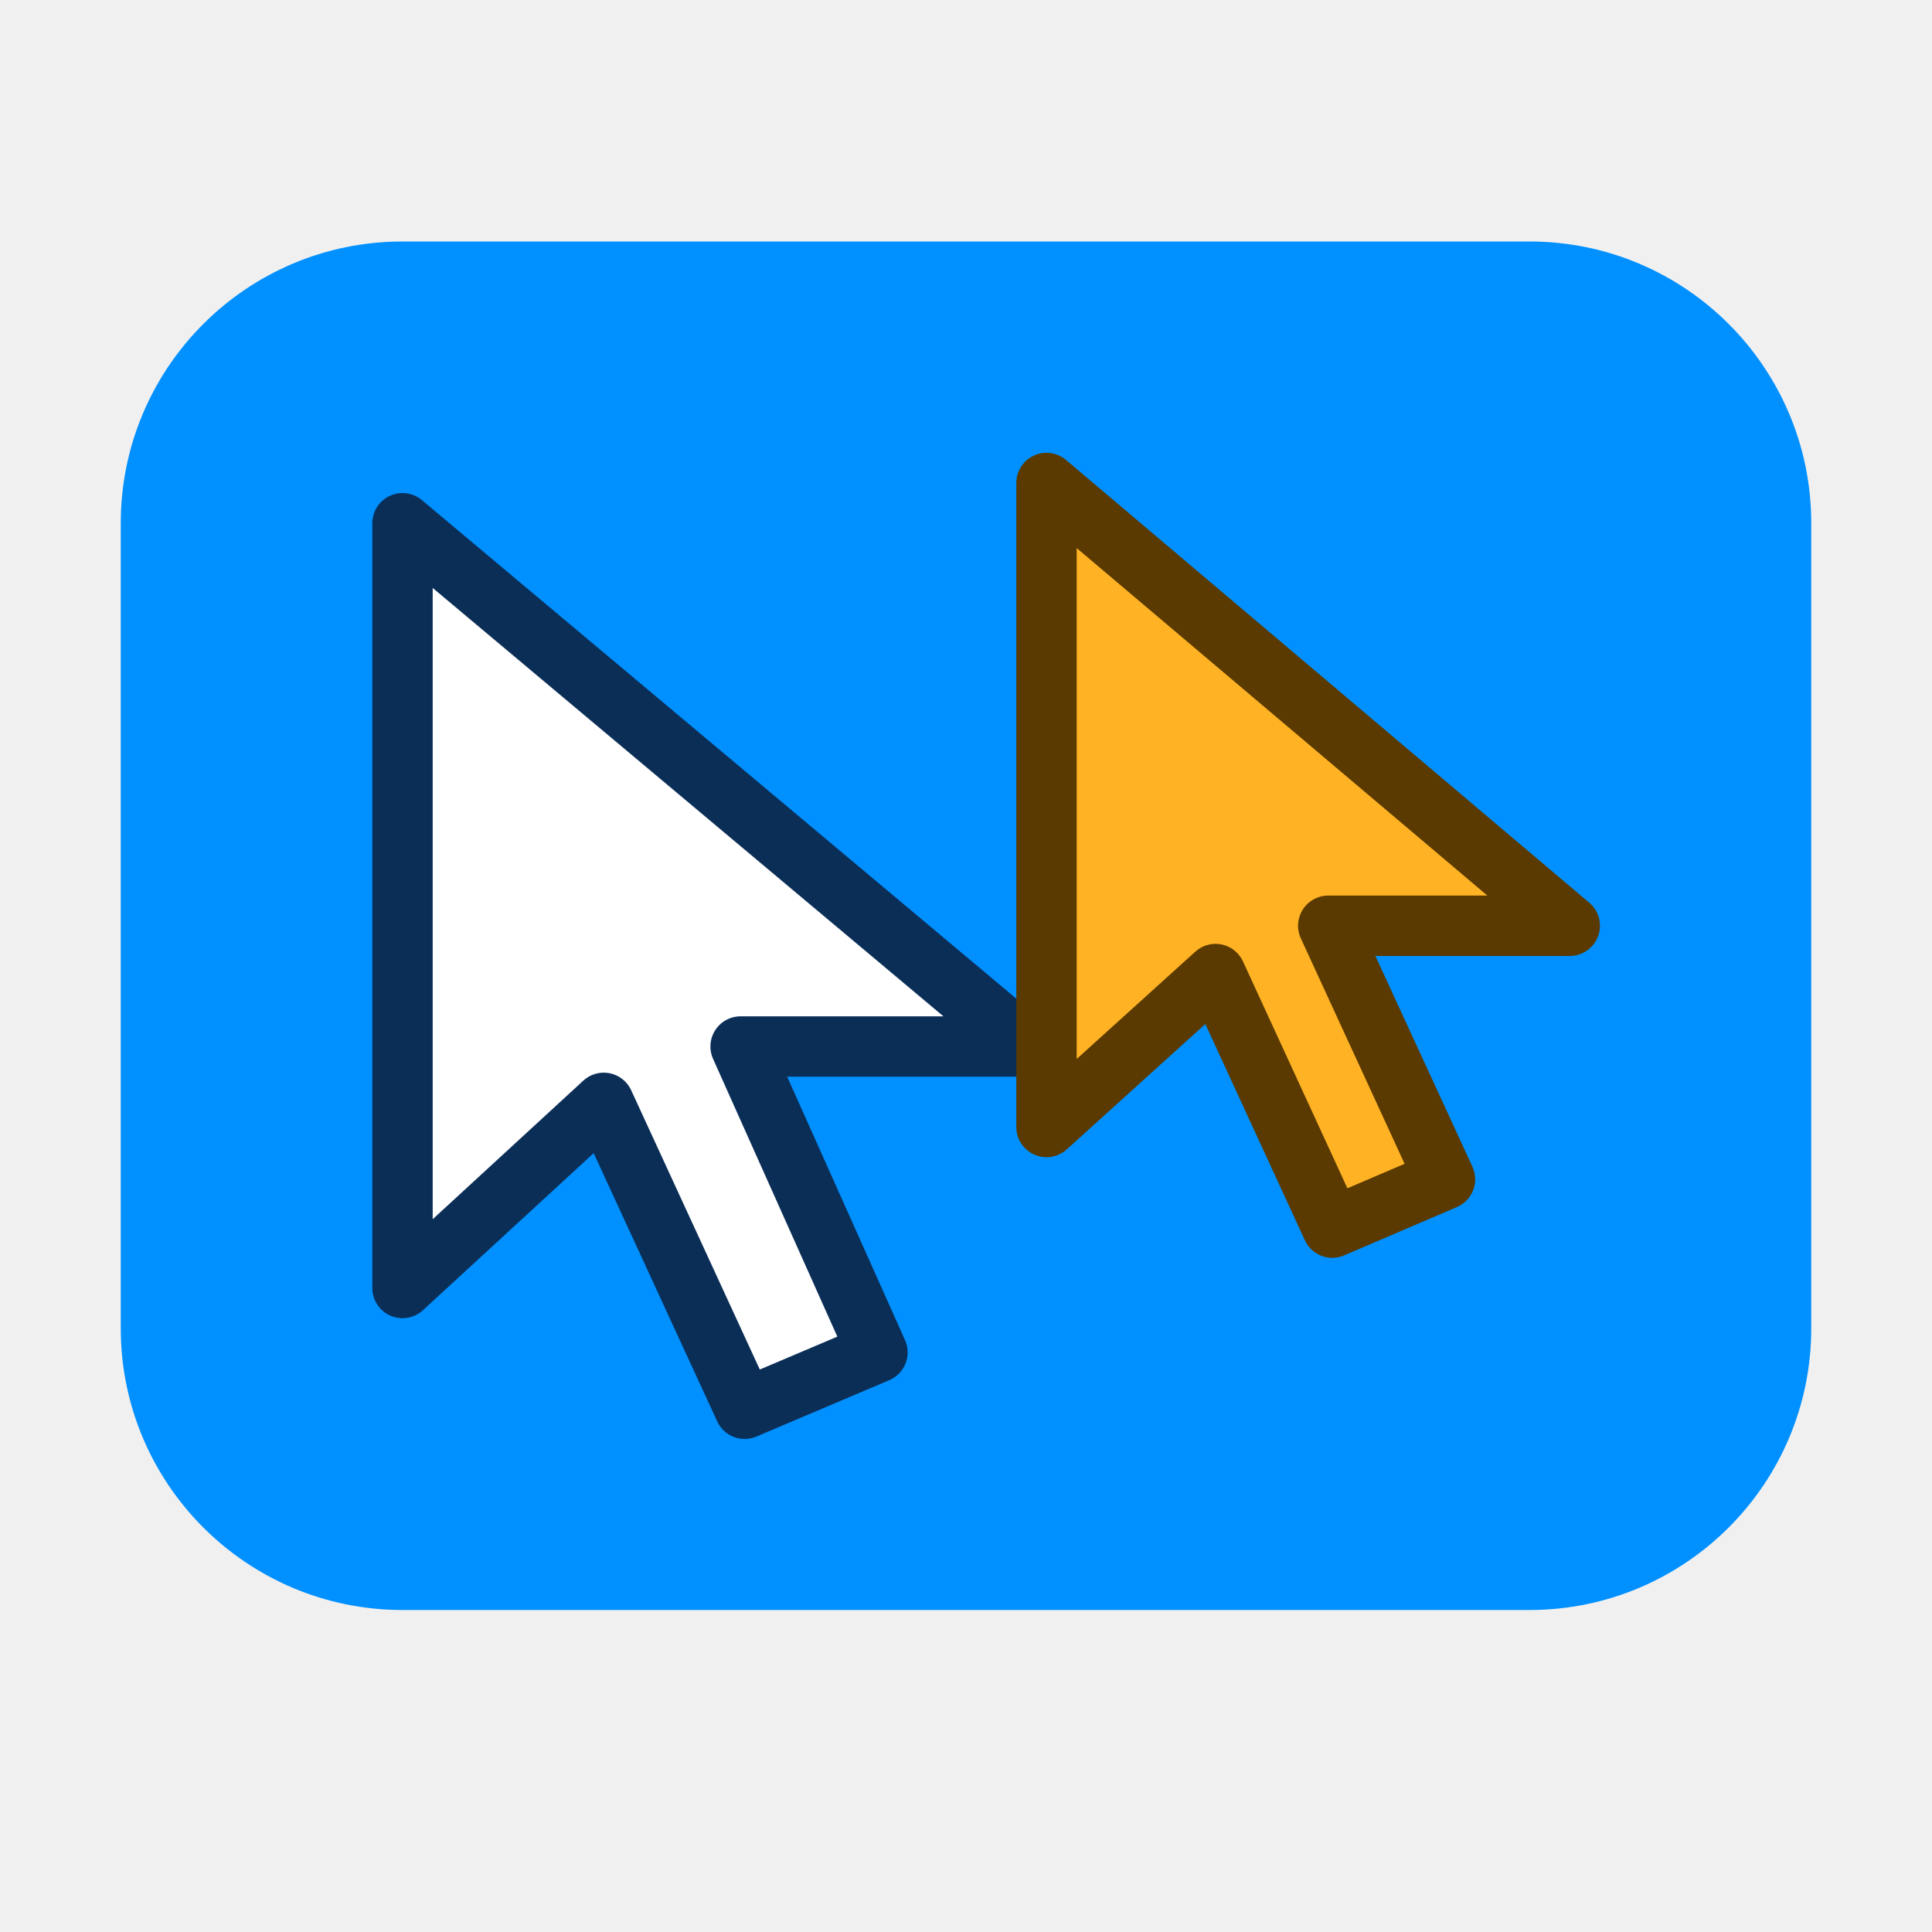
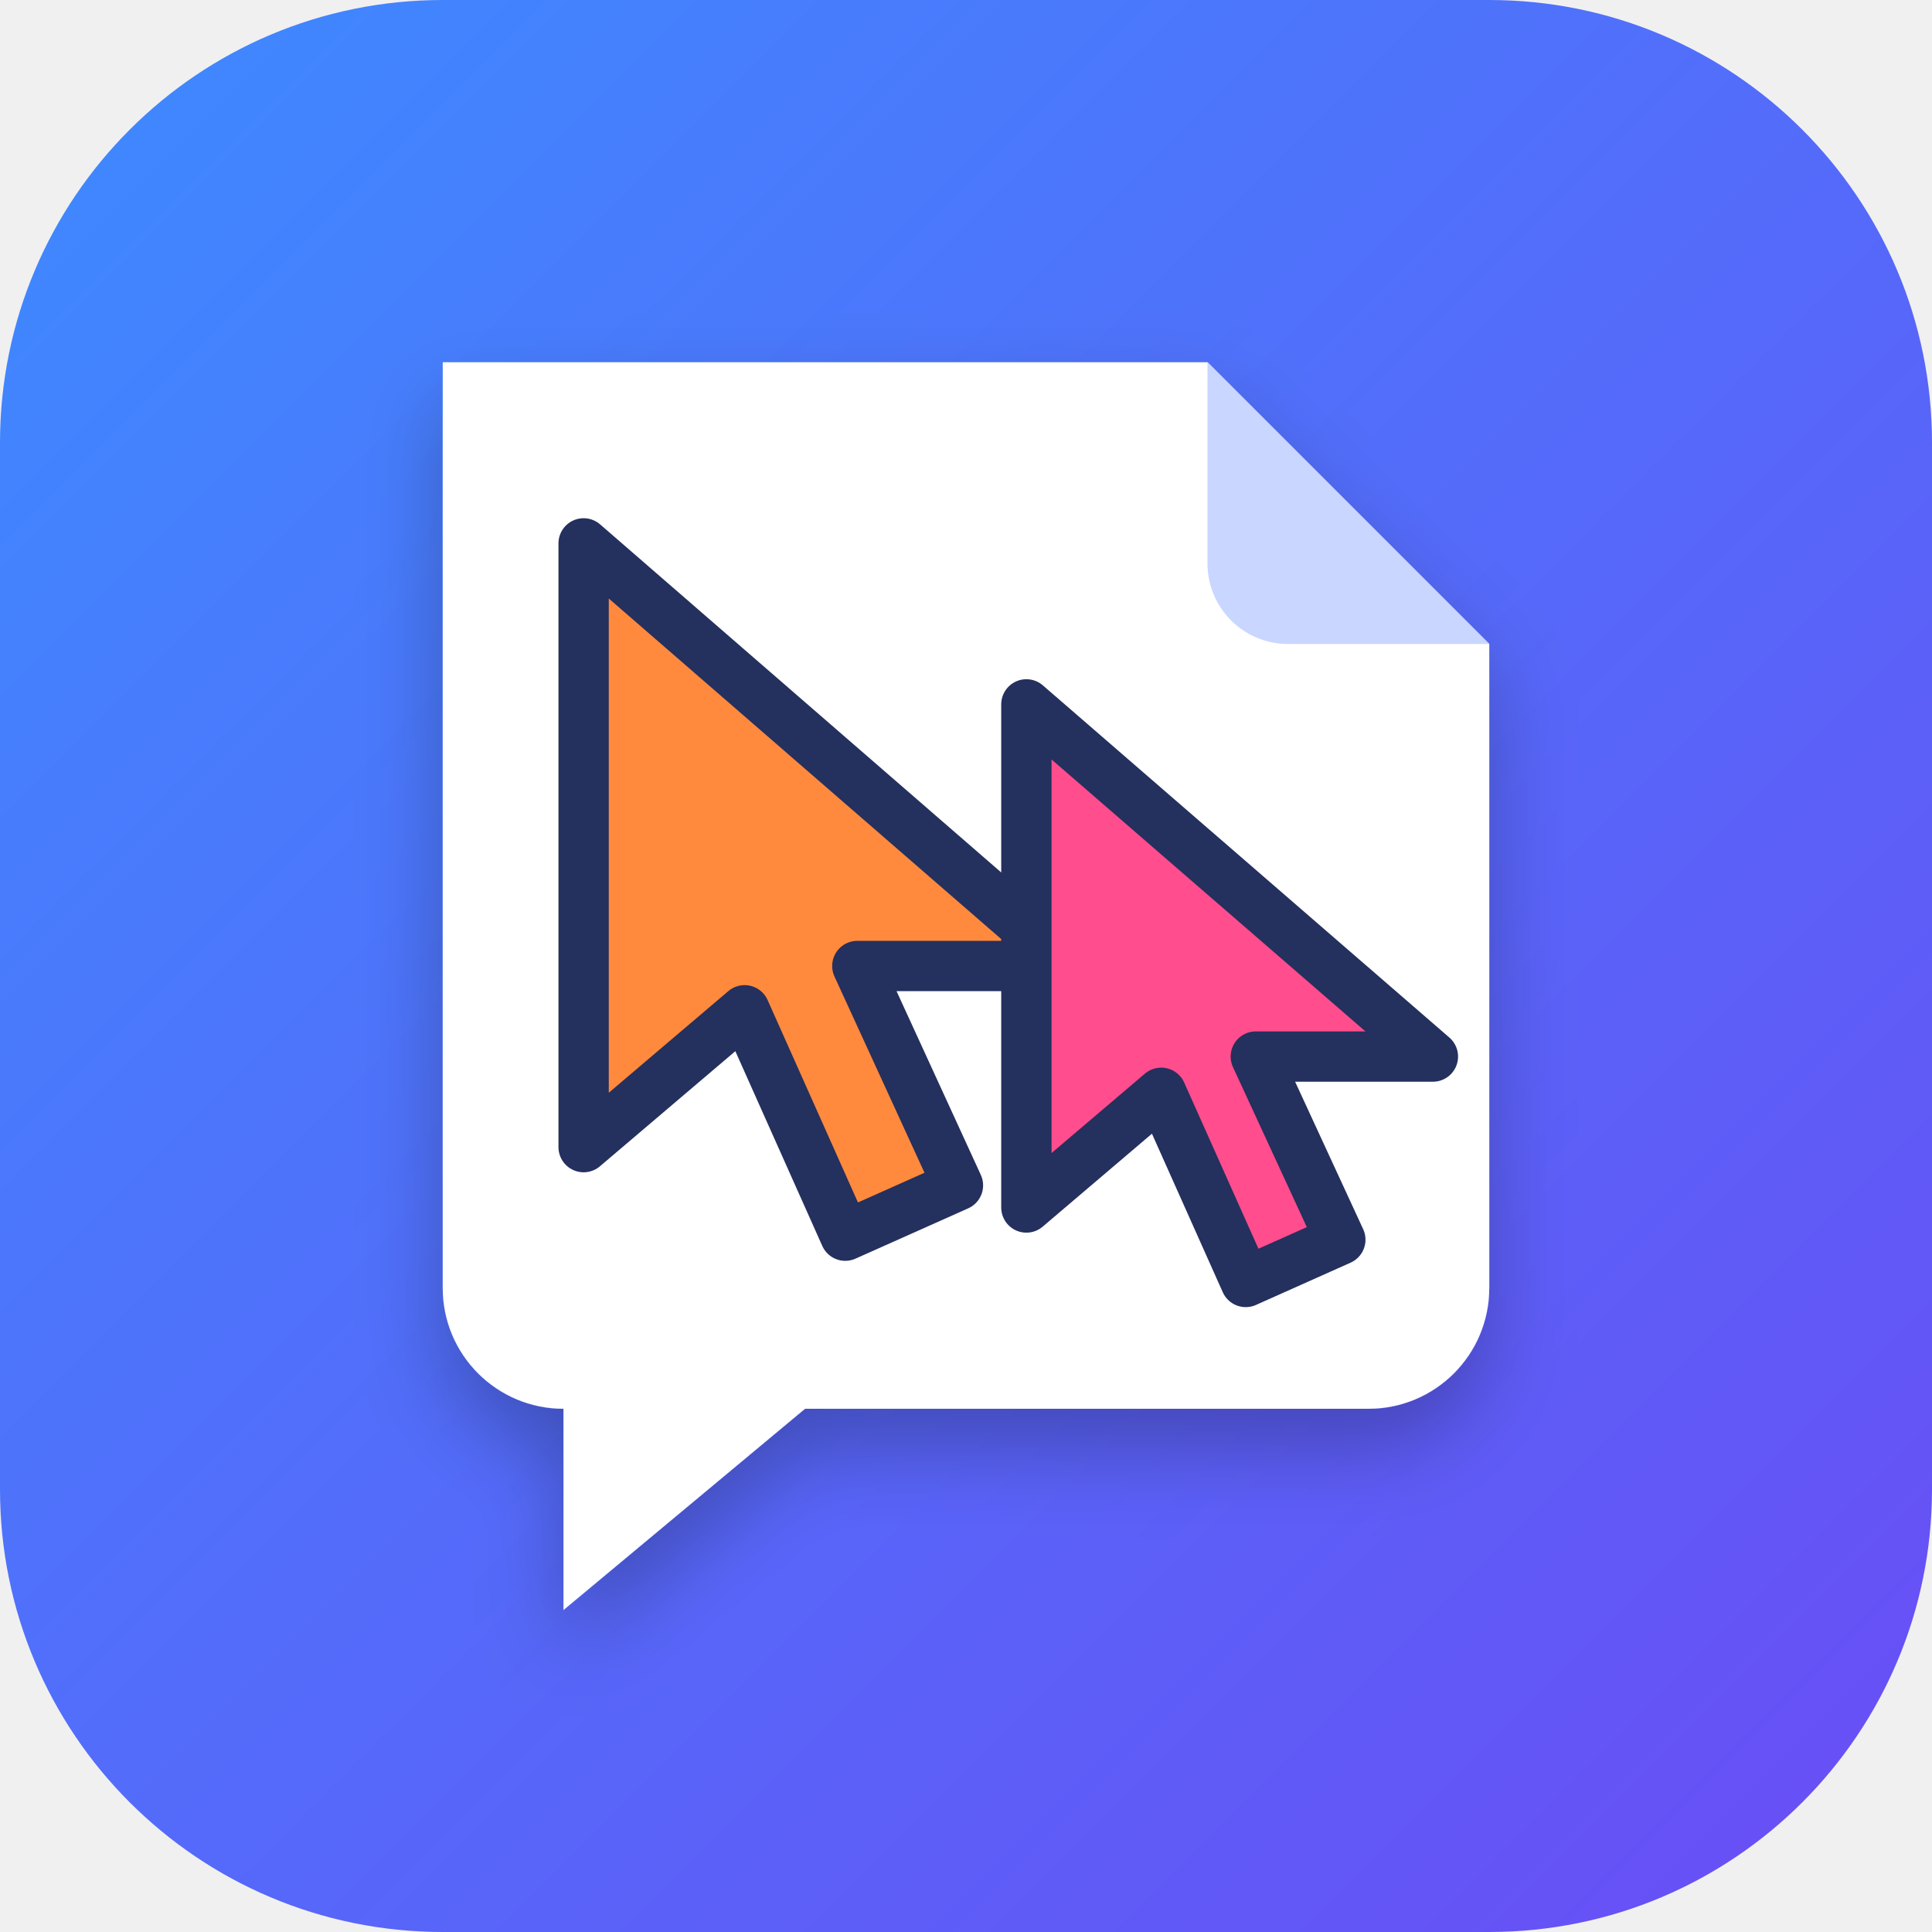
- <svg xmlns="http://www.w3.org/2000/svg" viewBox="0 0 48 48">
-   <rect x="3" y="6" width="42" height="34" rx="7" fill="#0090ff" />
-   <path d="M10 13 L10 32 L15 27.4 L18.5 35 L21.8 33.6 L18.4 26 L25.5 26 Z" fill="#fff" stroke="#0b2e57" stroke-width="1.5" stroke-linejoin="round" />
-   <path d="M26 12 L26 28 L30.2 24.2 L33.1 30.5 L35.9 29.3 L33 23 L39 23 Z" fill="#ffb224" stroke="#5a3a00" stroke-width="1.5" stroke-linejoin="round" />
+ <svg xmlns="http://www.w3.org/2000/svg" viewBox="0 0 96 96">
+   <defs>
+     <linearGradient id="bg" x1="0" y1="0" x2="1" y2="1">
+       <stop offset="0" stop-color="#3d8bff" />
+       <stop offset="1" stop-color="#6a4cf5" />
+     </linearGradient>
+     <filter id="sh" x="-20%" y="-20%" width="140%" height="140%">
+       <feDropShadow dx="0" dy="2" stdDeviation="2" flood-color="#000" flood-opacity=".25" />
+     </filter>
+   </defs>
+   <rect width="96" height="96" rx="22" fill="url(#bg)" />
+   <path d="M22 18 H60 L74 32 V64 A6 6 0 0 1 68 70 H40 L28 80 V70 H28 A6 6 0 0 1 22 64 Z" fill="#fff" filter="url(#sh)" />
+   <path d="M60 18 V28 A4 4 0 0 0 64 32 H74 Z" fill="#c9d6ff" />
+   <path d="M29 27 V57 L37 50.2 L42 61.4 L47.6 58.9 L42.6 48 H53.2 Z" fill="#ff8a3d" stroke="#24305e" stroke-width="2.5" stroke-linejoin="round" />
+   <path d="M51 35 V60 L57.7 54.3 L61.9 63.7 L66.6 61.6 L62.4 52.5 H71.2 Z" fill="#ff4d8d" stroke="#24305e" stroke-width="2.5" stroke-linejoin="round" />
</svg>
